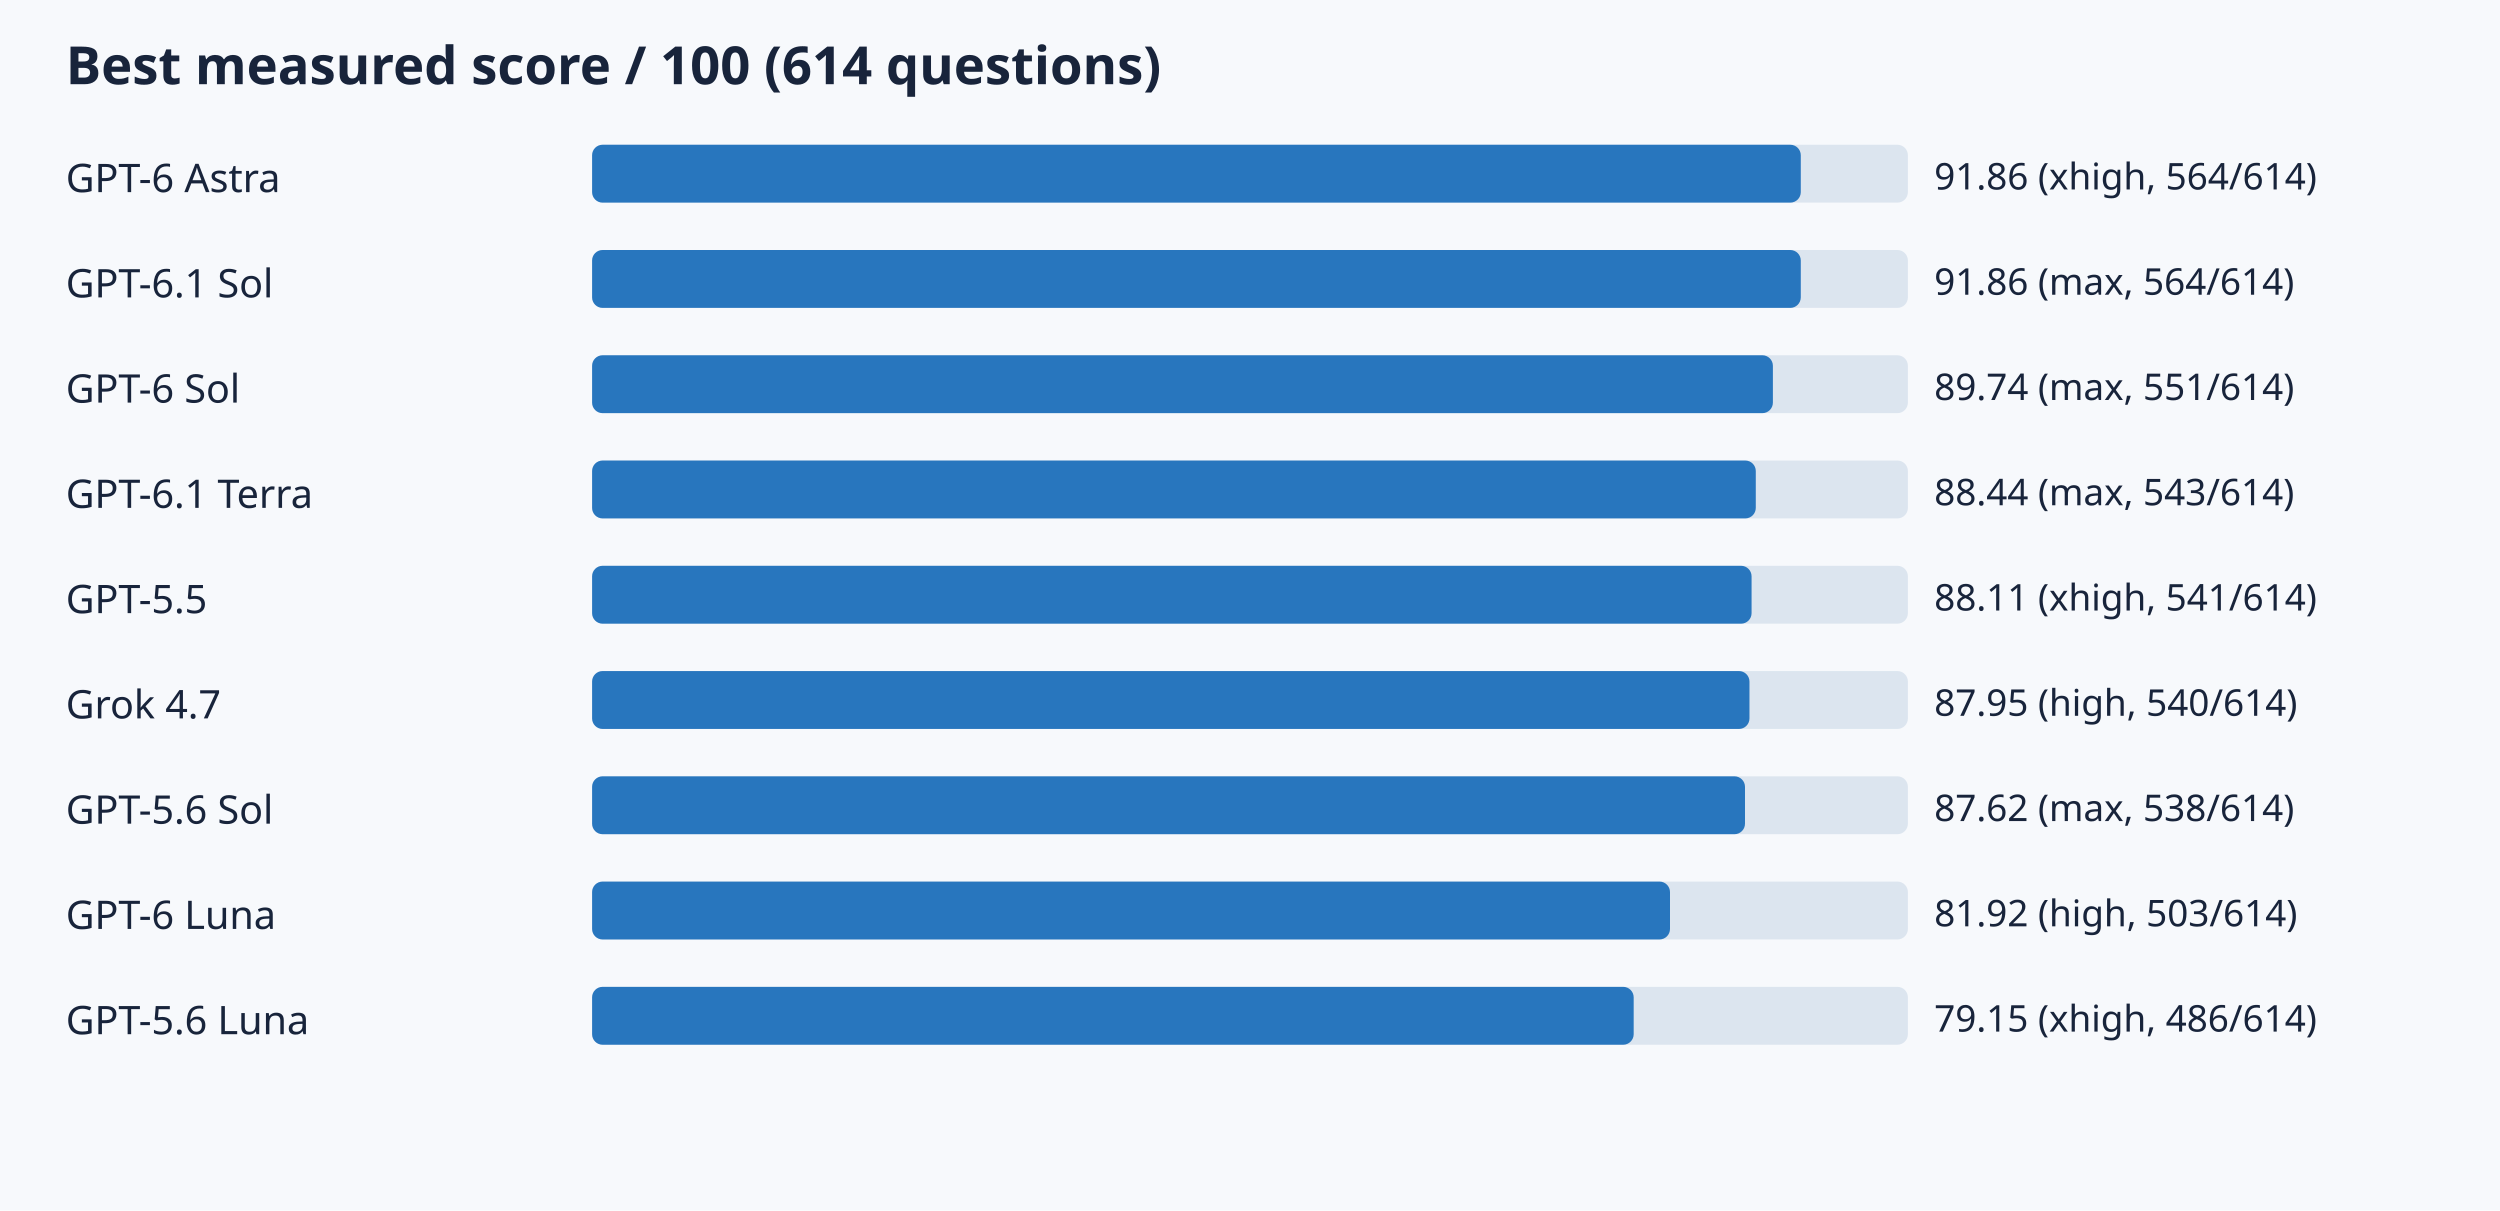
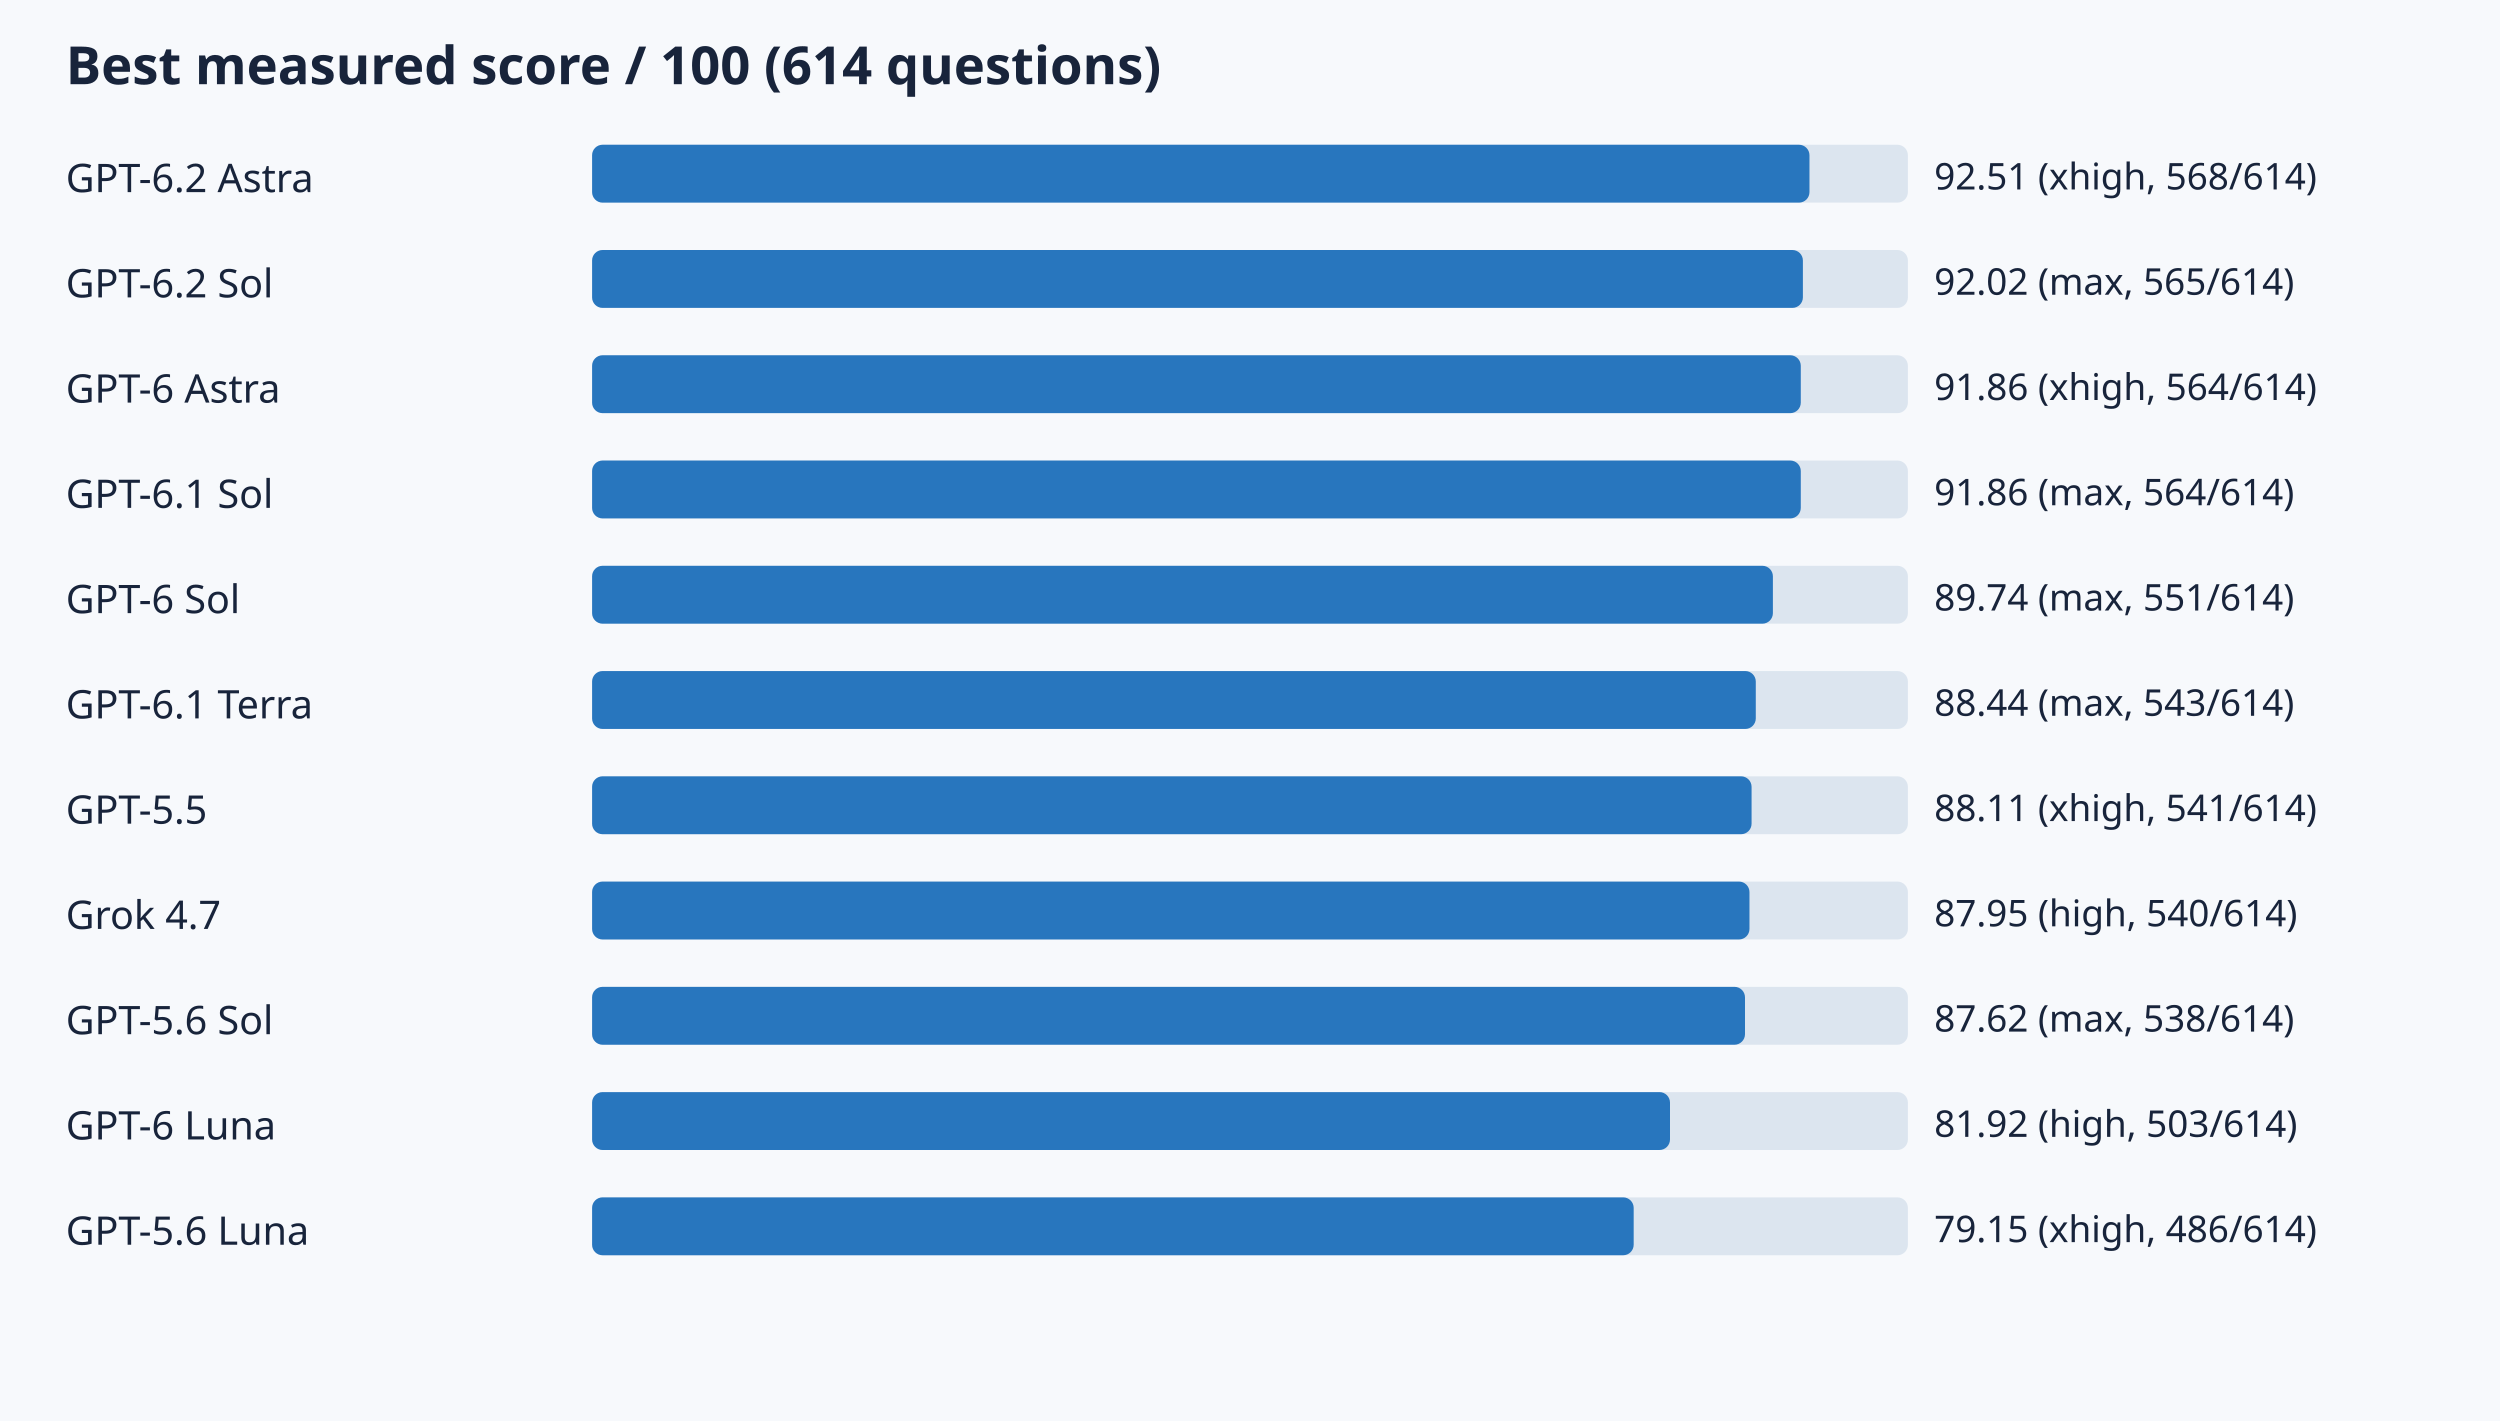
- <svg xmlns="http://www.w3.org/2000/svg" width="950" height="460" viewBox="0 0 950 460" role="img" aria-labelledby="title desc">
+ <svg xmlns="http://www.w3.org/2000/svg" width="950" height="540" viewBox="0 0 950 540" role="img" aria-labelledby="title desc">
  <rect width="100%" height="100%" fill="#f7f9fc" />
  <text x="25" y="32" font-family="sans-serif" font-size="20" font-weight="bold" fill="#18243b">Best measured score / 100 (614 questions)</text>
-   <text x="25" y="73" font-family="sans-serif" font-size="15" fill="#18243b">GPT-6 Astra</text>
+   <text x="25" y="73" font-family="sans-serif" font-size="15" fill="#18243b">GPT-6.2 Astra</text>
  <rect x="225" y="55" width="500" height="22" rx="4" fill="#dce5ef" />
-   <rect x="225" y="55" width="459.3" height="22" rx="4" fill="#2876be" />
-   <text x="735" y="72" font-family="sans-serif" font-size="14" fill="#18243b">91.86 (xhigh, 564/614)</text>
-   <text x="25" y="113" font-family="sans-serif" font-size="15" fill="#18243b">GPT-6.1 Sol</text>
+   <rect x="225" y="55" width="462.6" height="22" rx="4" fill="#2876be" />
+   <text x="735" y="72" font-family="sans-serif" font-size="14" fill="#18243b">92.51 (xhigh, 568/614)</text>
+   <text x="25" y="113" font-family="sans-serif" font-size="15" fill="#18243b">GPT-6.2 Sol</text>
  <rect x="225" y="95" width="500" height="22" rx="4" fill="#dce5ef" />
-   <rect x="225" y="95" width="459.3" height="22" rx="4" fill="#2876be" />
-   <text x="735" y="112" font-family="sans-serif" font-size="14" fill="#18243b">91.86 (max, 564/614)</text>
-   <text x="25" y="153" font-family="sans-serif" font-size="15" fill="#18243b">GPT-6 Sol</text>
+   <rect x="225" y="95" width="460.1" height="22" rx="4" fill="#2876be" />
+   <text x="735" y="112" font-family="sans-serif" font-size="14" fill="#18243b">92.02 (max, 565/614)</text>
+   <text x="25" y="153" font-family="sans-serif" font-size="15" fill="#18243b">GPT-6 Astra</text>
  <rect x="225" y="135" width="500" height="22" rx="4" fill="#dce5ef" />
-   <rect x="225" y="135" width="448.7" height="22" rx="4" fill="#2876be" />
-   <text x="735" y="152" font-family="sans-serif" font-size="14" fill="#18243b">89.74 (max, 551/614)</text>
-   <text x="25" y="193" font-family="sans-serif" font-size="15" fill="#18243b">GPT-6.1 Terra</text>
+   <rect x="225" y="135" width="459.3" height="22" rx="4" fill="#2876be" />
+   <text x="735" y="152" font-family="sans-serif" font-size="14" fill="#18243b">91.86 (xhigh, 564/614)</text>
+   <text x="25" y="193" font-family="sans-serif" font-size="15" fill="#18243b">GPT-6.1 Sol</text>
  <rect x="225" y="175" width="500" height="22" rx="4" fill="#dce5ef" />
-   <rect x="225" y="175" width="442.2" height="22" rx="4" fill="#2876be" />
-   <text x="735" y="192" font-family="sans-serif" font-size="14" fill="#18243b">88.44 (max, 543/614)</text>
-   <text x="25" y="233" font-family="sans-serif" font-size="15" fill="#18243b">GPT-5.5</text>
+   <rect x="225" y="175" width="459.3" height="22" rx="4" fill="#2876be" />
+   <text x="735" y="192" font-family="sans-serif" font-size="14" fill="#18243b">91.86 (max, 564/614)</text>
+   <text x="25" y="233" font-family="sans-serif" font-size="15" fill="#18243b">GPT-6 Sol</text>
  <rect x="225" y="215" width="500" height="22" rx="4" fill="#dce5ef" />
-   <rect x="225" y="215" width="440.6" height="22" rx="4" fill="#2876be" />
-   <text x="735" y="232" font-family="sans-serif" font-size="14" fill="#18243b">88.11 (xhigh, 541/614)</text>
-   <text x="25" y="273" font-family="sans-serif" font-size="15" fill="#18243b">Grok 4.7</text>
+   <rect x="225" y="215" width="448.7" height="22" rx="4" fill="#2876be" />
+   <text x="735" y="232" font-family="sans-serif" font-size="14" fill="#18243b">89.74 (max, 551/614)</text>
+   <text x="25" y="273" font-family="sans-serif" font-size="15" fill="#18243b">GPT-6.1 Terra</text>
  <rect x="225" y="255" width="500" height="22" rx="4" fill="#dce5ef" />
-   <rect x="225" y="255" width="439.8" height="22" rx="4" fill="#2876be" />
-   <text x="735" y="272" font-family="sans-serif" font-size="14" fill="#18243b">87.95 (high, 540/614)</text>
-   <text x="25" y="313" font-family="sans-serif" font-size="15" fill="#18243b">GPT-5.6 Sol</text>
+   <rect x="225" y="255" width="442.2" height="22" rx="4" fill="#2876be" />
+   <text x="735" y="272" font-family="sans-serif" font-size="14" fill="#18243b">88.44 (max, 543/614)</text>
+   <text x="25" y="313" font-family="sans-serif" font-size="15" fill="#18243b">GPT-5.5</text>
  <rect x="225" y="295" width="500" height="22" rx="4" fill="#dce5ef" />
-   <rect x="225" y="295" width="438.1" height="22" rx="4" fill="#2876be" />
-   <text x="735" y="312" font-family="sans-serif" font-size="14" fill="#18243b">87.62 (max, 538/614)</text>
-   <text x="25" y="353" font-family="sans-serif" font-size="15" fill="#18243b">GPT-6 Luna</text>
+   <rect x="225" y="295" width="440.6" height="22" rx="4" fill="#2876be" />
+   <text x="735" y="312" font-family="sans-serif" font-size="14" fill="#18243b">88.11 (xhigh, 541/614)</text>
+   <text x="25" y="353" font-family="sans-serif" font-size="15" fill="#18243b">Grok 4.7</text>
  <rect x="225" y="335" width="500" height="22" rx="4" fill="#dce5ef" />
-   <rect x="225" y="335" width="409.6" height="22" rx="4" fill="#2876be" />
-   <text x="735" y="352" font-family="sans-serif" font-size="14" fill="#18243b">81.92 (high, 503/614)</text>
-   <text x="25" y="393" font-family="sans-serif" font-size="15" fill="#18243b">GPT-5.6 Luna</text>
+   <rect x="225" y="335" width="439.8" height="22" rx="4" fill="#2876be" />
+   <text x="735" y="352" font-family="sans-serif" font-size="14" fill="#18243b">87.95 (high, 540/614)</text>
+   <text x="25" y="393" font-family="sans-serif" font-size="15" fill="#18243b">GPT-5.6 Sol</text>
  <rect x="225" y="375" width="500" height="22" rx="4" fill="#dce5ef" />
-   <rect x="225" y="375" width="395.8" height="22" rx="4" fill="#2876be" />
-   <text x="735" y="392" font-family="sans-serif" font-size="14" fill="#18243b">79.15 (xhigh, 486/614)</text>
+   <rect x="225" y="375" width="438.1" height="22" rx="4" fill="#2876be" />
+   <text x="735" y="392" font-family="sans-serif" font-size="14" fill="#18243b">87.62 (max, 538/614)</text>
+   <text x="25" y="433" font-family="sans-serif" font-size="15" fill="#18243b">GPT-6 Luna</text>
+   <rect x="225" y="415" width="500" height="22" rx="4" fill="#dce5ef" />
+   <rect x="225" y="415" width="409.6" height="22" rx="4" fill="#2876be" />
+   <text x="735" y="432" font-family="sans-serif" font-size="14" fill="#18243b">81.92 (high, 503/614)</text>
+   <text x="25" y="473" font-family="sans-serif" font-size="15" fill="#18243b">GPT-5.6 Luna</text>
+   <rect x="225" y="455" width="500" height="22" rx="4" fill="#dce5ef" />
+   <rect x="225" y="455" width="395.8" height="22" rx="4" fill="#2876be" />
+   <text x="735" y="472" font-family="sans-serif" font-size="14" fill="#18243b">79.15 (xhigh, 486/614)</text>
</svg>
